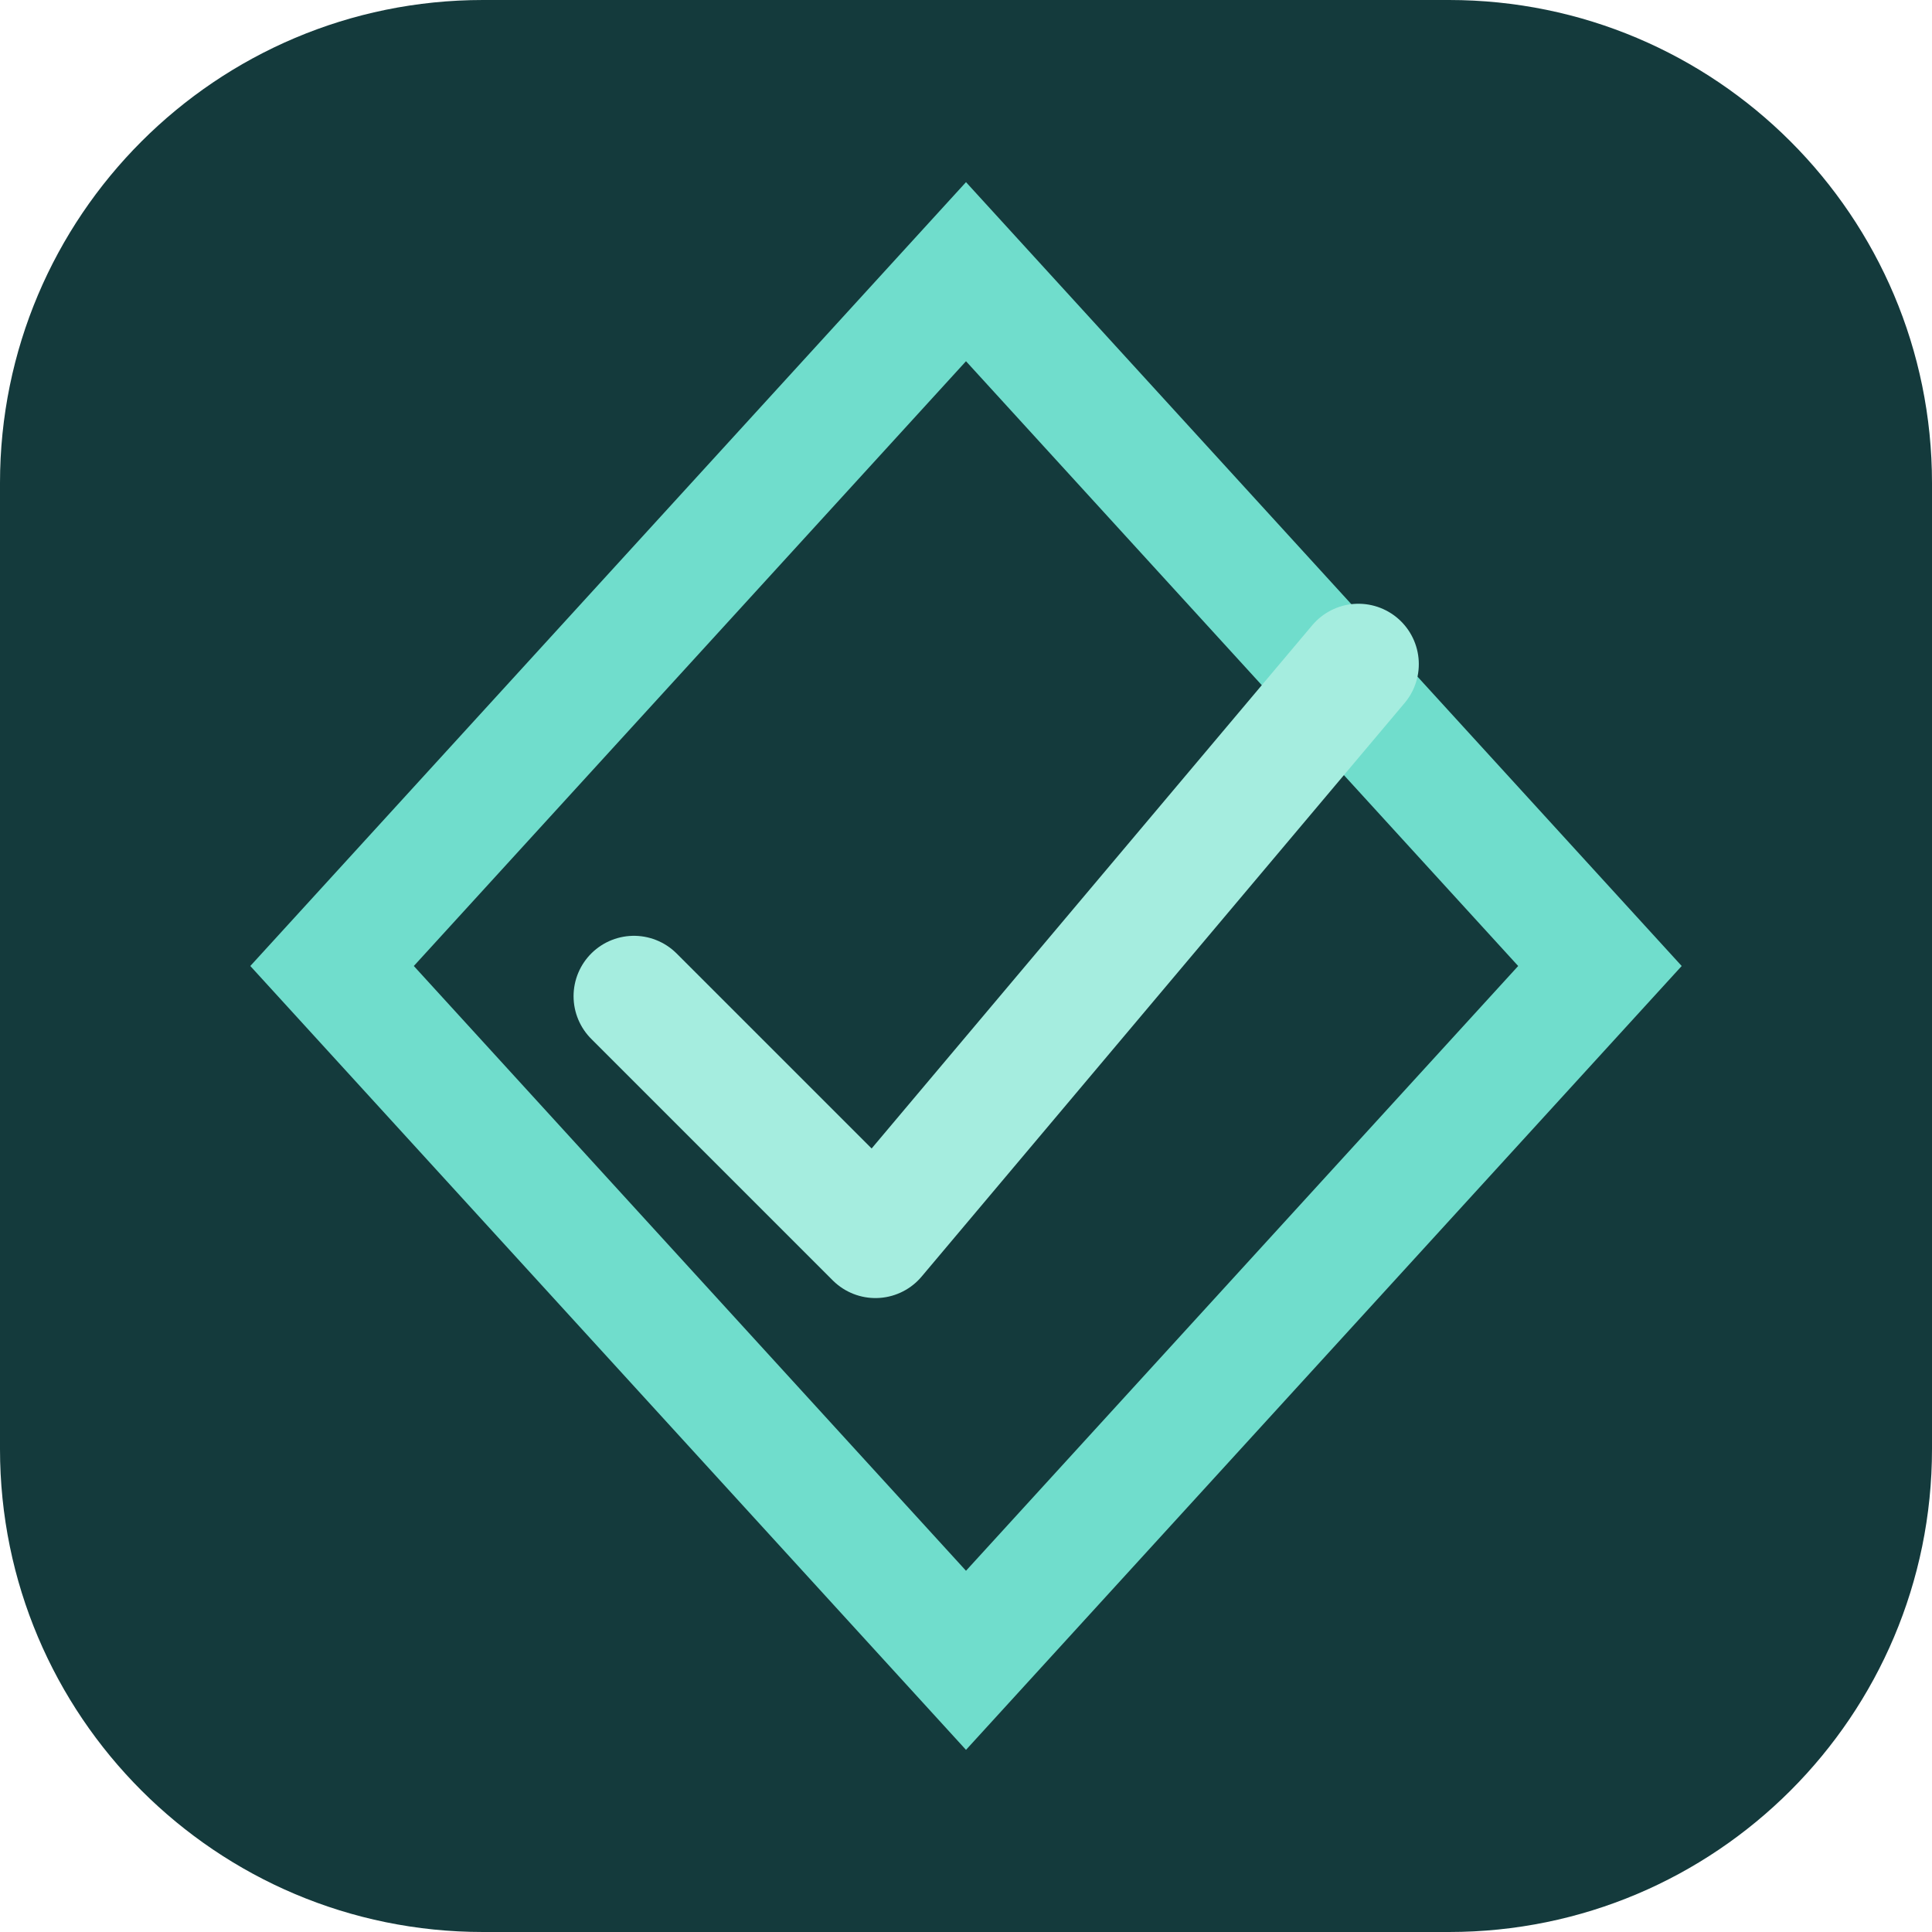
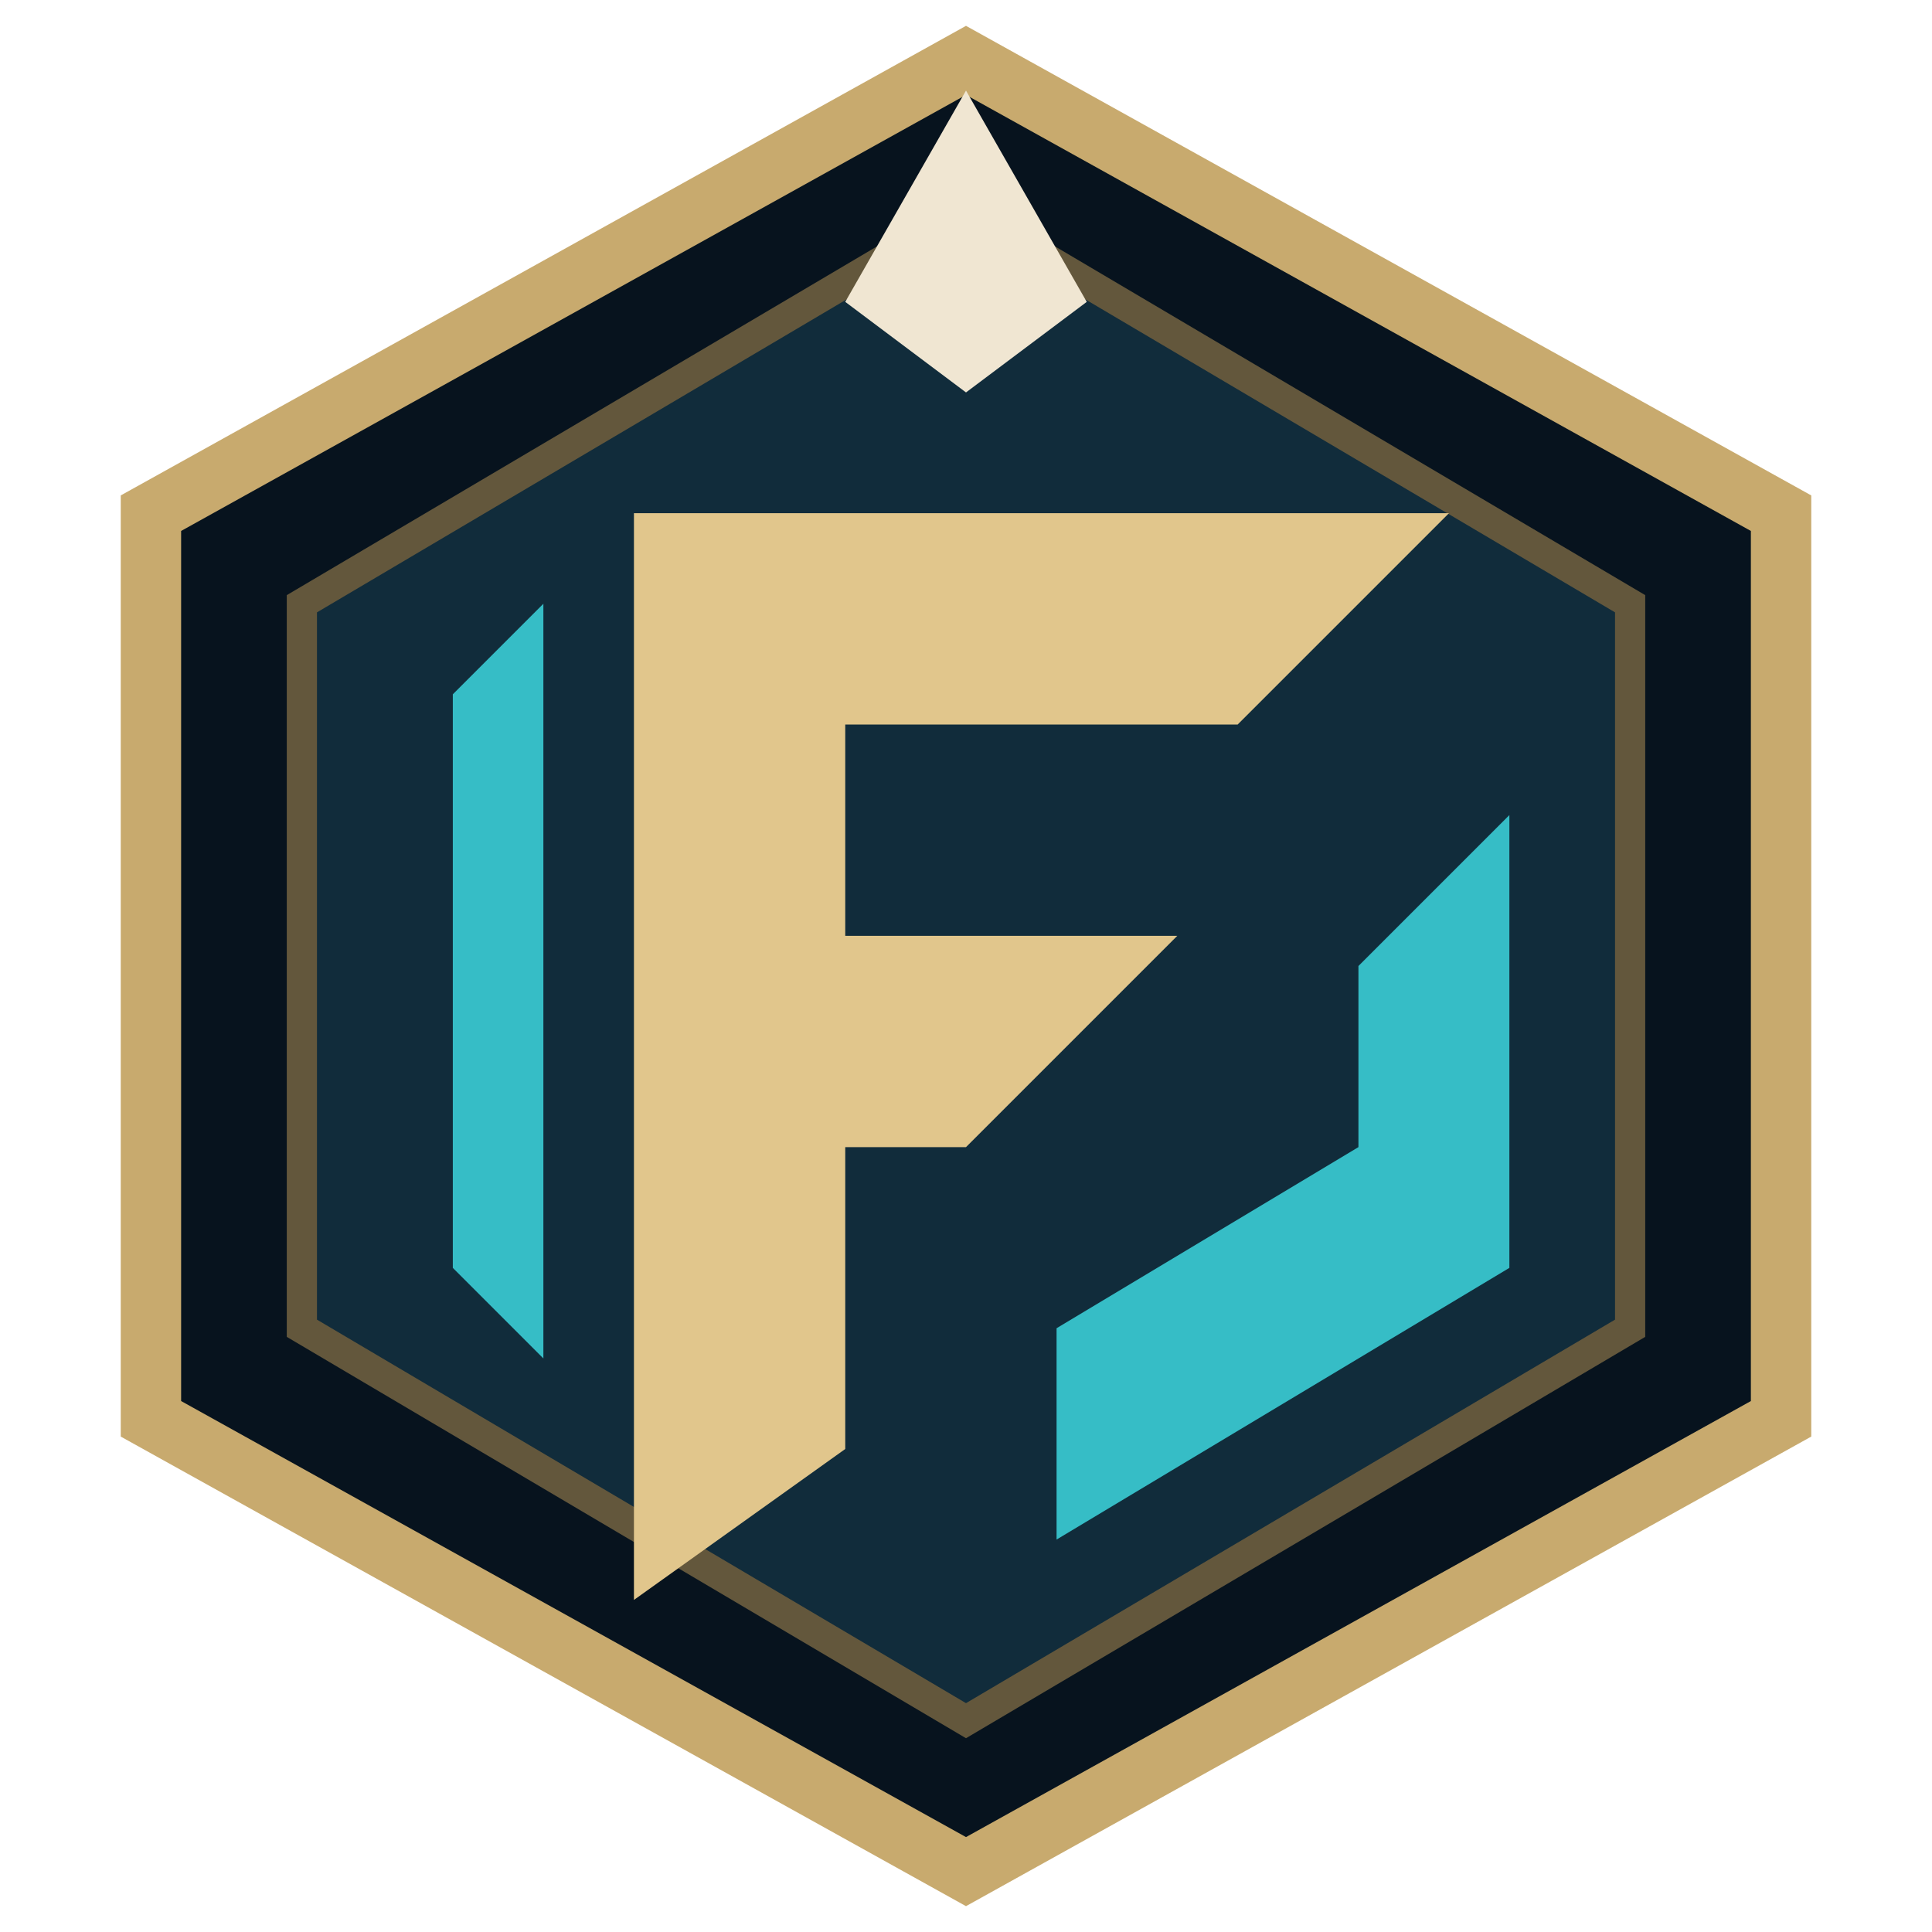
- <svg xmlns="http://www.w3.org/2000/svg" width="64" height="64" viewBox="0 0 64 64">
-   <rect width="64" height="64" rx="16" fill="#143a3c" />
-   <path d="M32 9 53 32 32 55 11 32Z" fill="none" stroke="#70ddcc" stroke-width="4" />
-   <path d="m21 33 8 8 16-19" fill="none" stroke="#a5eddf" stroke-width="4" stroke-linecap="round" stroke-linejoin="round" />
+ <svg xmlns="http://www.w3.org/2000/svg" width="256" height="256" viewBox="0 0 64 64">
+   <path d="M32 2 59 17v30L32 62 5 47V17Z" fill="#07131e" stroke="#c8aa6e" stroke-width="2" />
+   <path d="M32 7 54 20v24L32 57 10 44V20Z" fill="#112c3b" stroke="#63573c" />
+   <path d="M21 17h27l-7 7H28v7h11l-7 7h-4v10l-7 5Z" fill="#e1c68c" />
+   <path d="m15 23 3-3v25l-3-3Zm30 9 5-5v15L35 51v-7l10-6Z" fill="#36bdc6" />
+   <path d="m32 3 4 7-4 3-4-3Z" fill="#f0e6d2" />
</svg>
